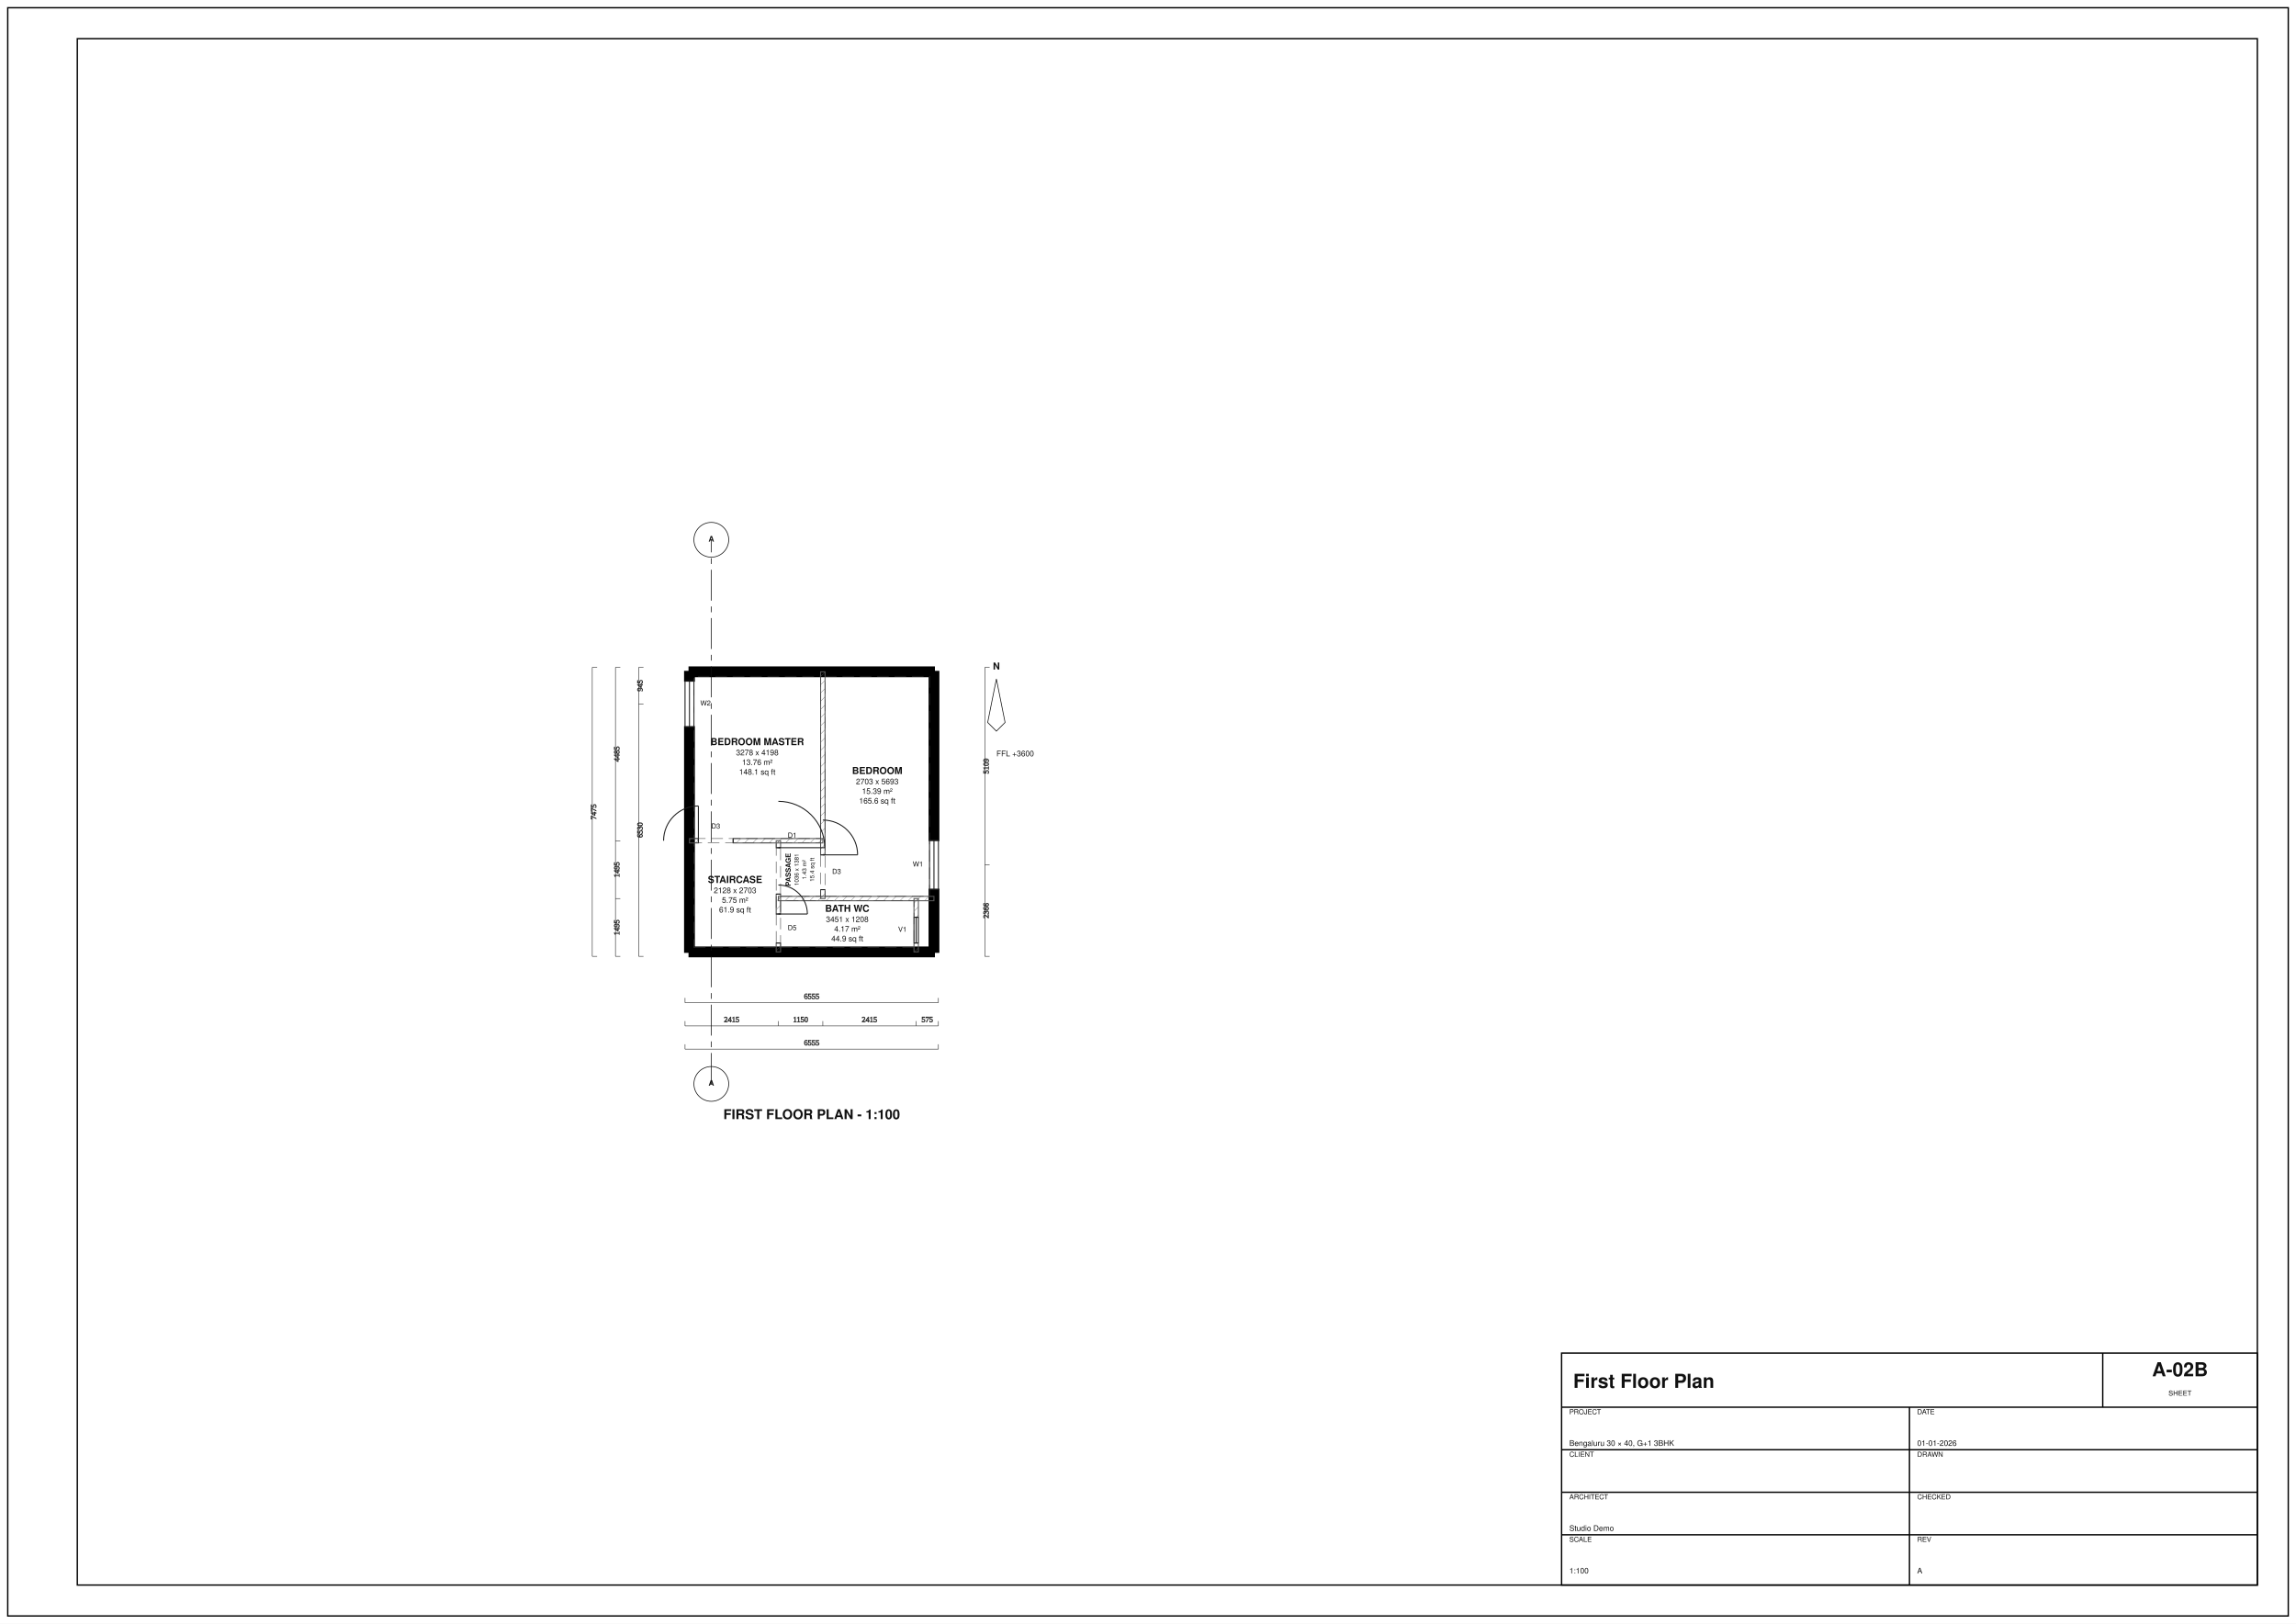
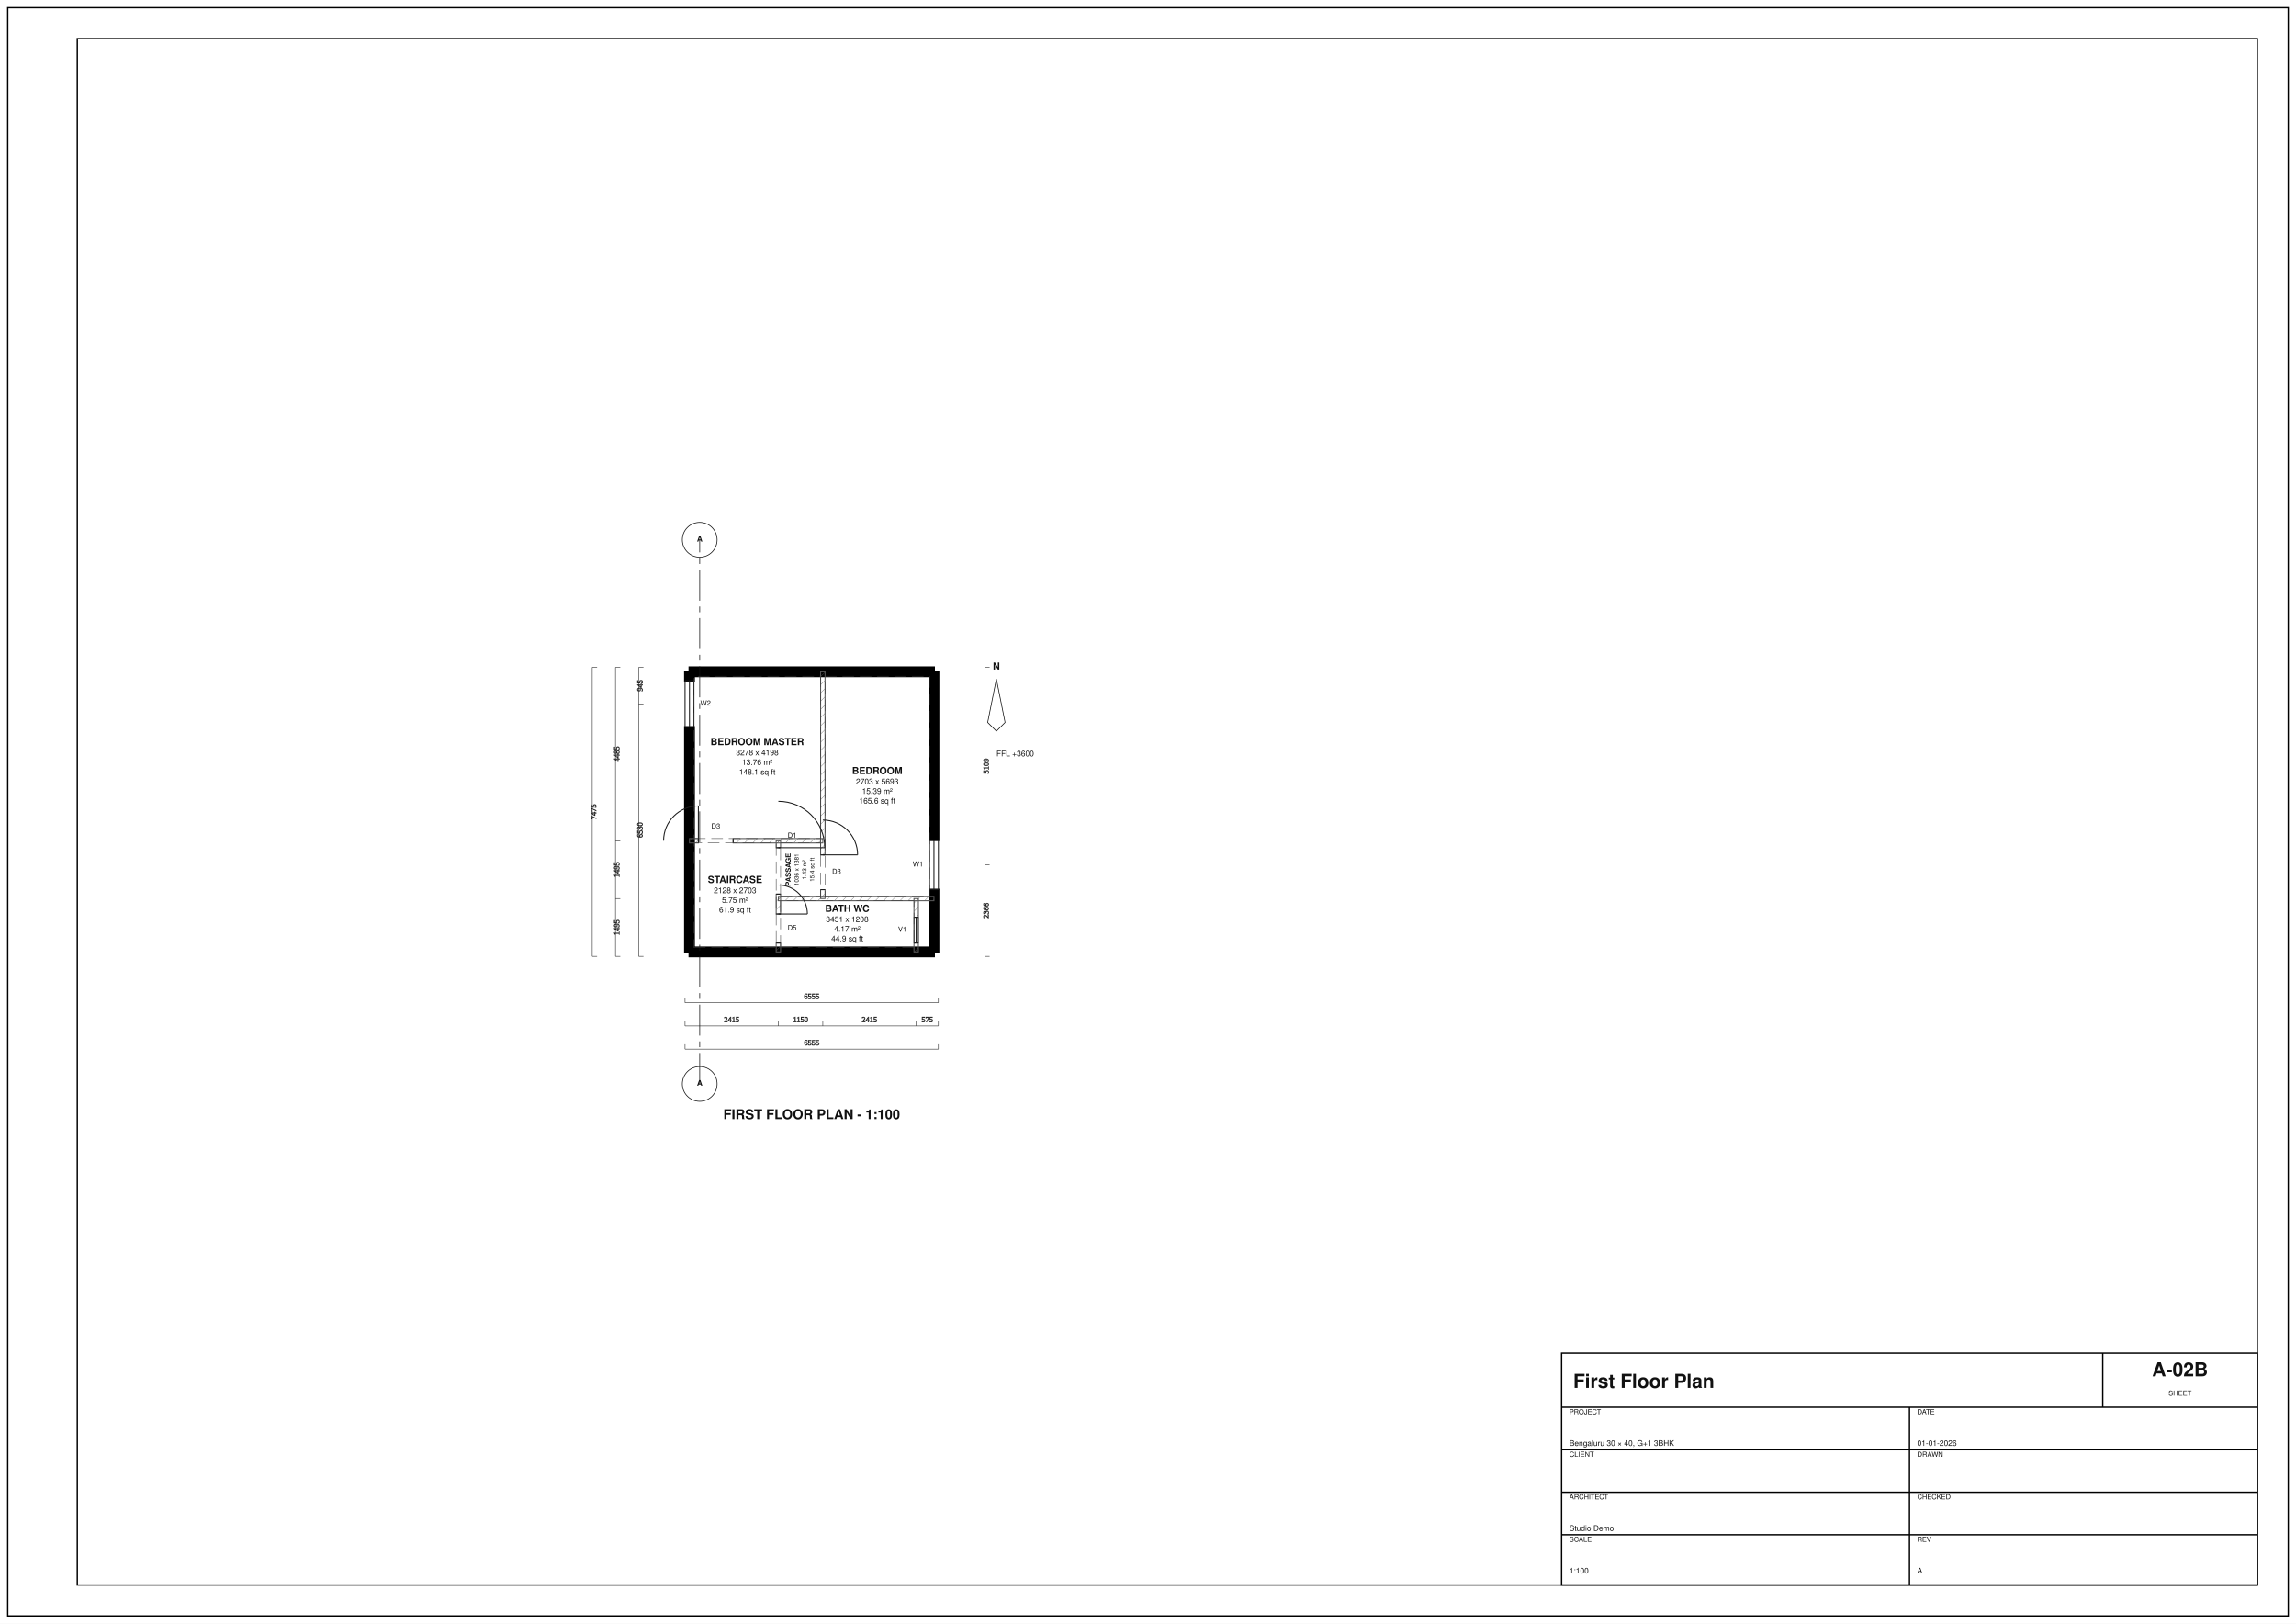
<svg xmlns="http://www.w3.org/2000/svg" width="594mm" height="420mm" viewBox="0 0 594 420" version="1.1">
  <rect x="0" y="0" width="594" height="420" fill="#ffffff" stroke="none" />
  <defs>
    <clipPath id="hc-13a9932c77100d61" clip-rule="evenodd">
      <path d="M 200.805 236.425 L 200.805 231.275 L 201.945 231.275 L 201.945 236.425 Z" />
    </clipPath>
    <clipPath id="hc-15b356811edef9a2" clip-rule="evenodd">
      <path d="M 189.675 218.045 L 212.875 218.045 L 212.875 216.905 L 189.675 216.905 Z" />
    </clipPath>
    <clipPath id="hc-3612fe5cb20f0d18" clip-rule="evenodd">
      <path d="M 236.455 246.225 L 236.455 243.925 L 237.595 243.925 L 237.595 246.225 Z" />
    </clipPath>
    <clipPath id="hc-5a55f5a641fae07d" clip-rule="evenodd">
      <path d="M 200.805 219.275 L 200.805 217.475 L 201.945 217.475 L 201.945 219.275 Z" />
    </clipPath>
    <clipPath id="hc-62897ce2cbef3bf5" clip-rule="evenodd">
      <path d="M 212.305 232.425 L 212.305 230.125 L 213.445 230.125 L 213.445 232.425 Z" />
    </clipPath>
    <clipPath id="hc-70d2c79fcfcba1a0" clip-rule="evenodd">
      <path d="M 178.375 218.045 L 180.675 218.045 L 180.675 216.905 L 178.375 216.905 Z" />
    </clipPath>
    <clipPath id="hc-87704b0c8988c0c6" clip-rule="evenodd">
      <path d="M 200.805 246.225 L 200.805 243.925 L 201.945 243.925 L 201.945 246.225 Z" />
    </clipPath>
    <clipPath id="hc-a86dd694f25199de" clip-rule="evenodd">
      <path d="M 212.305 221.125 L 212.305 173.775 L 213.445 173.775 L 213.445 221.125 Z" />
    </clipPath>
    <clipPath id="hc-d133ea7d0cd2315f" clip-rule="evenodd">
      <path d="M 236.455 237.265 L 236.455 232.425 L 237.595 232.425 L 237.595 237.265 Z" />
    </clipPath>
    <clipPath id="hc-d4e2e7ebb40a60ea" clip-rule="evenodd">
      <path d="M 201.375 232.995 L 241.625 232.995 L 241.625 231.855 L 201.375 231.855 Z" />
    </clipPath>
  </defs>
  <g id="g-frame">
    <g class="layer" data-layer="A-TEXT" stroke="#111111" stroke-width="0.180" fill="none" stroke-linecap="butt" stroke-linejoin="miter">
      <g font-family="Helvetica, Arial, sans-serif" fill="#111111" stroke="none">
        <text x="407.000" y="359.000" font-size="5.000" text-anchor="start" dominant-baseline="alphabetic" font-weight="600">First Floor Plan</text>
        <text x="564.000" y="356.000" font-size="5.000" text-anchor="middle" dominant-baseline="alphabetic" font-weight="600">A-02B</text>
        <text x="564.000" y="361.000" font-size="1.800" text-anchor="middle" dominant-baseline="alphabetic">SHEET</text>
        <text x="406.000" y="365.000" font-size="1.800" text-anchor="start" dominant-baseline="hanging">PROJECT</text>
        <text x="406.000" y="374.000" font-size="2.000" text-anchor="start" dominant-baseline="alphabetic">Bengaluru 30 × 40, G+1 3BHK</text>
        <text x="406.000" y="376.000" font-size="1.800" text-anchor="start" dominant-baseline="hanging">CLIENT</text>
        <text x="406.000" y="385.000" font-size="2.000" text-anchor="start" dominant-baseline="alphabetic" />
        <text x="406.000" y="387.000" font-size="1.800" text-anchor="start" dominant-baseline="hanging">ARCHITECT</text>
        <text x="406.000" y="396.000" font-size="2.000" text-anchor="start" dominant-baseline="alphabetic">Studio Demo</text>
        <text x="406.000" y="398.000" font-size="1.800" text-anchor="start" dominant-baseline="hanging">SCALE</text>
        <text x="406.000" y="407.000" font-size="2.000" text-anchor="start" dominant-baseline="alphabetic">1:100</text>
        <text x="496.000" y="365.000" font-size="1.800" text-anchor="start" dominant-baseline="hanging">DATE</text>
        <text x="496.000" y="374.000" font-size="2.000" text-anchor="start" dominant-baseline="alphabetic">01-01-2026</text>
        <text x="496.000" y="376.000" font-size="1.800" text-anchor="start" dominant-baseline="hanging">DRAWN</text>
        <text x="496.000" y="385.000" font-size="2.000" text-anchor="start" dominant-baseline="alphabetic" />
        <text x="496.000" y="387.000" font-size="1.800" text-anchor="start" dominant-baseline="hanging">CHECKED</text>
        <text x="496.000" y="396.000" font-size="2.000" text-anchor="start" dominant-baseline="alphabetic" />
        <text x="496.000" y="398.000" font-size="1.800" text-anchor="start" dominant-baseline="hanging">REV</text>
        <text x="496.000" y="407.000" font-size="2.000" text-anchor="start" dominant-baseline="alphabetic">A</text>
      </g>
    </g>
    <g class="layer" data-layer="A-TITL" stroke="#000000" stroke-width="0.350" fill="none" stroke-linecap="butt" stroke-linejoin="miter">
      <polygon points="2.000,2.000 592.000,2.000 592.000,418.000 2.000,418.000" fill="none" />
      <polygon points="20.000,10.000 584.000,10.000 584.000,410.000 20.000,410.000" fill="none" />
      <polygon points="404.000,350.000 584.000,350.000 584.000,410.000 404.000,410.000" fill="none" />
      <line x1="404.000" y1="364.000" x2="584.000" y2="364.000" />
      <line x1="544.000" y1="350.000" x2="544.000" y2="364.000" />
      <line x1="494.000" y1="364.000" x2="494.000" y2="410.000" />
      <line x1="404.000" y1="375.000" x2="494.000" y2="375.000" />
      <line x1="404.000" y1="386.000" x2="494.000" y2="386.000" />
      <line x1="404.000" y1="397.000" x2="494.000" y2="397.000" />
      <line x1="494.000" y1="375.000" x2="584.000" y2="375.000" />
      <line x1="494.000" y1="386.000" x2="584.000" y2="386.000" />
      <line x1="494.000" y1="397.000" x2="584.000" y2="397.000" />
    </g>
  </g>
  <g id="g-plan-storey_01M1KF6VSDSGC3RN5BKNX68X51">
    <g class="layer" data-layer="A-WALL" stroke="#000000" stroke-width="0.500" fill="none" stroke-linecap="butt" stroke-linejoin="miter">
      <path d="M 240.475 246.225 L 240.475 230.125 L 242.775 230.125 L 242.775 246.225 Z" fill="#000000" fill-rule="evenodd" stroke="none" />
      <polygon points="240.475,246.225 240.475,230.125 242.775,230.125 242.775,246.225" fill="none" />
      <path d="M 240.475 217.305 L 240.475 173.775 L 242.775 173.775 L 242.775 217.305 Z" fill="#000000" fill-rule="evenodd" stroke="none" />
      <polygon points="240.475,217.305 240.475,173.775 242.775,173.775 242.775,217.305" fill="none" />
      <path d="M 178.375 174.925 L 241.625 174.925 L 241.625 172.625 L 178.375 172.625 Z" fill="#000000" fill-rule="evenodd" stroke="none" />
      <polygon points="178.375,174.925 241.625,174.925 241.625,172.625 178.375,172.625" fill="none" />
      <path d="M 177.225 246.225 L 177.225 188.075 L 179.525 188.075 L 179.525 246.225 Z" fill="#000000" fill-rule="evenodd" stroke="none" />
      <polygon points="177.225,246.225 177.225,188.075 179.525,188.075 179.525,246.225" fill="none" />
      <path d="M 177.225 176.075 L 177.225 173.775 L 179.525 173.775 L 179.525 176.075 Z" fill="#000000" fill-rule="evenodd" stroke="none" />
      <polygon points="177.225,176.075 177.225,173.775 179.525,173.775 179.525,176.075" fill="none" />
      <path d="M 178.375 247.375 L 241.625 247.375 L 241.625 245.075 L 178.375 245.075 Z" fill="#000000" fill-rule="evenodd" stroke="none" />
      <polygon points="178.375,247.375 241.625,247.375 241.625,245.075 178.375,245.075" fill="none" />
    </g>
    <g class="layer" data-layer="A-WALL-PART" stroke="#555555" stroke-width="0.250" fill="none" stroke-linecap="butt" stroke-linejoin="miter">
      <g clip-path="url(#hc-3612fe5cb20f0d18)">
        <path d="M 237.565 247.335 L 239.285 245.615 M 236.505 246.275 L 238.225 244.555 M 235.445 245.215 L 237.165 243.495 M 234.385 244.155 L 236.105 242.435" stroke="#555555" stroke-width="0.080" fill="none" />
      </g>
      <polygon points="236.455,246.225 236.455,243.925 237.595,243.925 237.595,246.225" fill="none" />
      <g clip-path="url(#hc-d133ea7d0cd2315f)">
        <path d="M 237.805 238.615 L 240.795 235.625 M 236.745 237.555 L 239.735 234.565 M 235.685 236.495 L 238.675 233.505 M 234.625 235.435 L 237.615 232.445 M 233.565 234.375 L 236.555 231.385" stroke="#555555" stroke-width="0.080" fill="none" />
      </g>
      <polygon points="236.455,237.265 236.455,232.425 237.595,232.425 237.595,237.265" fill="none" />
      <g clip-path="url(#hc-70d2c79fcfcba1a0)">
        <path d="M 180.195 219.865 L 181.915 218.145 M 179.135 218.805 L 180.855 217.085 M 178.065 217.735 L 179.785 216.015 M 177.005 216.675 L 178.725 214.955" stroke="#555555" stroke-width="0.080" fill="none" />
      </g>
      <polygon points="178.375,218.045 180.675,218.045 180.675,216.905 178.375,216.905" fill="none" />
      <g clip-path="url(#hc-15b356811edef9a2)">
        <path d="M 201.755 230.125 L 213.925 217.955 M 200.695 229.065 L 212.865 216.895 M 199.625 227.995 L 211.795 215.825 M 198.565 226.935 L 210.735 214.765 M 197.505 225.875 L 209.675 213.705 M 196.445 224.815 L 208.615 212.645 M 195.385 223.755 L 207.555 211.585 M 194.325 222.695 L 206.495 210.525 M 193.265 221.635 L 205.435 209.465 M 192.205 220.575 L 204.375 208.405 M 191.145 219.515 L 203.315 207.345 M 190.085 218.455 L 202.255 206.285 M 189.025 217.395 L 201.195 205.225" stroke="#555555" stroke-width="0.080" fill="none" />
      </g>
      <polygon points="189.675,218.045 212.875,218.045 212.875,216.905 189.675,216.905" fill="none" />
      <g clip-path="url(#hc-d4e2e7ebb40a60ea)">
        <path d="M 222.395 254.015 L 243.095 233.325 M 221.335 252.955 L 242.035 232.265 M 220.275 251.895 L 240.975 231.205 M 219.215 250.835 L 239.915 230.145 M 218.155 249.775 L 238.855 229.085 M 217.095 248.715 L 237.795 228.025 M 216.035 247.655 L 236.735 226.965 M 214.975 246.595 L 235.675 225.905 M 213.915 245.535 L 234.605 224.835 M 212.855 244.475 L 233.545 223.775 M 211.795 243.415 L 232.485 222.715 M 210.735 242.355 L 231.425 221.655 M 209.675 241.295 L 230.365 220.595 M 208.615 240.235 L 229.305 219.535 M 207.555 239.175 L 228.245 218.475 M 206.495 238.115 L 227.185 217.415 M 205.425 237.045 L 226.125 216.355 M 204.365 235.985 L 225.065 215.295 M 203.305 234.925 L 224.005 214.235 M 202.245 233.865 L 222.945 213.175 M 201.185 232.805 L 221.885 212.115 M 200.125 231.745 L 220.825 211.055" stroke="#555555" stroke-width="0.080" fill="none" />
      </g>
      <polygon points="201.375,232.995 241.625,232.995 241.625,231.855 201.375,231.855" fill="none" />
      <g clip-path="url(#hc-62897ce2cbef3bf5)">
        <path d="M 213.305 233.425 L 215.025 231.705 M 212.245 232.365 L 213.965 230.635 M 211.175 231.295 L 212.895 229.575 M 210.115 230.235 L 211.835 228.515" stroke="#555555" stroke-width="0.080" fill="none" />
      </g>
      <polygon points="212.305,232.425 212.305,230.125 213.445,230.125 213.445,232.425" fill="none" />
      <g clip-path="url(#hc-a86dd694f25199de)">
        <path d="M 213.645 222.465 L 237.895 198.225 M 212.585 221.405 L 236.835 197.165 M 211.525 220.345 L 235.775 196.105 M 210.465 219.285 L 234.715 195.045 M 209.405 218.225 L 233.645 193.975 M 208.345 217.165 L 232.585 192.915 M 207.285 216.105 L 231.525 191.855 M 206.225 215.045 L 230.465 190.795 M 205.165 213.985 L 229.405 189.735 M 204.105 212.925 L 228.345 188.675 M 203.045 211.865 L 227.285 187.615 M 201.985 210.805 L 226.225 186.555 M 200.915 209.735 L 225.165 185.495 M 199.855 208.675 L 224.105 184.435 M 198.795 207.615 L 223.045 183.375 M 197.735 206.555 L 221.985 182.315 M 196.675 205.495 L 220.925 181.255 M 195.615 204.435 L 219.865 180.195 M 194.555 203.375 L 218.805 179.135 M 193.495 202.315 L 217.735 178.065 M 192.435 201.255 L 216.675 177.005 M 191.375 200.195 L 215.615 175.945 M 190.315 199.135 L 214.555 174.885 M 189.255 198.075 L 213.495 173.825 M 188.195 197.015 L 212.435 172.765" stroke="#555555" stroke-width="0.080" fill="none" />
      </g>
      <polygon points="212.305,221.125 212.305,173.775 213.445,173.775 213.445,221.125" fill="none" />
      <g clip-path="url(#hc-87704b0c8988c0c6)">
        <path d="M 201.715 247.135 L 203.435 245.415 M 200.655 246.075 L 202.375 244.355 M 199.595 245.015 L 201.315 243.295" stroke="#555555" stroke-width="0.080" fill="none" />
      </g>
      <polygon points="200.805,246.225 200.805,243.925 201.945,243.925 201.945,246.225" fill="none" />
      <g clip-path="url(#hc-13a9932c77100d61)">
        <path d="M 202.365 237.985 L 205.515 234.845 M 201.305 236.925 L 204.455 233.785 M 200.245 235.865 L 203.395 232.725 M 199.185 234.805 L 202.335 231.665 M 198.125 233.745 L 201.275 230.605" stroke="#555555" stroke-width="0.080" fill="none" />
      </g>
      <polygon points="200.805,236.425 200.805,231.275 201.945,231.275 201.945,236.425" fill="none" />
      <g clip-path="url(#hc-5a55f5a641fae07d)">
        <path d="M 201.395 219.865 L 202.865 218.395 M 200.335 218.805 L 201.805 217.335 M 199.275 217.745 L 200.745 216.275" stroke="#555555" stroke-width="0.080" fill="none" />
      </g>
      <polygon points="200.805,219.275 200.805,217.475 201.945,217.475 201.945,219.275" fill="none" />
    </g>
    <g class="layer" data-layer="A-DOOR" stroke="#1a1a1a" stroke-width="0.250" fill="none" stroke-linecap="butt" stroke-linejoin="miter">
      <line x1="180.675" y1="217.475" x2="180.675" y2="208.475" />
      <path d="M 180.675 208.475 A 9.000 9.000 0 0 0 171.675 217.475" fill="none" />
      <line x1="180.675" y1="218.045" x2="180.675" y2="216.905" />
      <line x1="189.675" y1="218.045" x2="189.675" y2="216.905" />
      <line x1="212.875" y1="221.125" x2="221.875" y2="221.125" />
      <path d="M 221.875 221.125 A 9.000 9.000 0 0 0 212.875 212.125" fill="none" />
      <line x1="212.305" y1="230.125" x2="213.445" y2="230.125" />
      <line x1="212.305" y1="221.125" x2="213.445" y2="221.125" />
      <line x1="201.375" y1="236.425" x2="208.875" y2="236.425" />
      <path d="M 208.875 236.425 A 7.500 7.500 0 0 0 201.375 228.925" fill="none" />
      <line x1="200.805" y1="243.925" x2="201.945" y2="243.925" />
      <line x1="200.805" y1="236.425" x2="201.945" y2="236.425" />
      <line x1="201.375" y1="219.275" x2="213.375" y2="219.275" />
      <path d="M 213.375 219.275 A 12.000 12.000 0 0 0 201.375 207.275" fill="none" />
      <line x1="200.805" y1="231.275" x2="201.945" y2="231.275" />
      <line x1="200.805" y1="219.275" x2="201.945" y2="219.275" />
    </g>
    <g class="layer" data-layer="A-WIND" stroke="#1a1a1a" stroke-width="0.250" fill="none" stroke-linecap="butt" stroke-linejoin="miter">
      <line x1="236.455" y1="243.925" x2="236.455" y2="237.265" />
      <line x1="237.025" y1="243.925" x2="237.025" y2="237.265" />
      <line x1="237.595" y1="243.925" x2="237.595" y2="237.265" />
      <line x1="236.455" y1="243.925" x2="237.595" y2="243.925" />
      <line x1="236.455" y1="237.265" x2="237.595" y2="237.265" />
      <line x1="240.475" y1="230.125" x2="240.475" y2="217.305" />
      <line x1="241.625" y1="230.125" x2="241.625" y2="217.305" />
      <line x1="242.775" y1="230.125" x2="242.775" y2="217.305" />
      <line x1="240.475" y1="230.125" x2="242.775" y2="230.125" />
      <line x1="240.475" y1="217.305" x2="242.775" y2="217.305" />
      <line x1="177.225" y1="188.075" x2="177.225" y2="176.075" />
      <line x1="178.375" y1="188.075" x2="178.375" y2="176.075" />
      <line x1="179.525" y1="188.075" x2="179.525" y2="176.075" />
      <line x1="177.225" y1="188.075" x2="179.525" y2="188.075" />
      <line x1="177.225" y1="176.075" x2="179.525" y2="176.075" />
    </g>
    <g class="layer" data-layer="A-DIM" stroke="#1a1a1a" stroke-width="0.130" fill="none" stroke-linecap="butt" stroke-linejoin="miter">
      <line x1="177.225" y1="271.375" x2="242.775" y2="271.375" />
      <line x1="177.225" y1="271.375" x2="177.225" y2="270.125" />
      <line x1="242.775" y1="271.375" x2="242.775" y2="270.125" />
      <text x="209.995" y="270.375" font-size="2.000" text-anchor="middle" dominant-baseline="alphabetic">6555</text>
      <line x1="177.225" y1="265.375" x2="242.775" y2="265.375" />
      <line x1="177.225" y1="265.375" x2="177.225" y2="264.125" />
      <line x1="201.375" y1="265.375" x2="201.375" y2="264.125" />
      <line x1="212.875" y1="265.375" x2="212.875" y2="264.125" />
      <line x1="237.025" y1="265.375" x2="237.025" y2="264.125" />
      <line x1="242.775" y1="265.375" x2="242.775" y2="264.125" />
      <text x="189.295" y="264.375" font-size="2.000" text-anchor="middle" dominant-baseline="alphabetic">2415</text>
      <text x="207.125" y="264.375" font-size="2.000" text-anchor="middle" dominant-baseline="alphabetic">1150</text>
      <text x="224.945" y="264.375" font-size="2.000" text-anchor="middle" dominant-baseline="alphabetic">2415</text>
      <text x="239.895" y="264.375" font-size="2.000" text-anchor="middle" dominant-baseline="alphabetic">575</text>
      <line x1="177.225" y1="259.375" x2="242.775" y2="259.375" />
      <line x1="177.225" y1="259.375" x2="177.225" y2="258.125" />
      <line x1="242.775" y1="259.375" x2="242.775" y2="258.125" />
      <text x="209.995" y="258.375" font-size="2.000" text-anchor="middle" dominant-baseline="alphabetic">6555</text>
      <line x1="153.225" y1="247.375" x2="153.225" y2="172.625" />
      <line x1="153.225" y1="247.375" x2="154.475" y2="247.375" />
      <line x1="153.225" y1="172.625" x2="154.475" y2="172.625" />
      <text x="154.225" y="210.005" font-size="2.000" text-anchor="middle" dominant-baseline="alphabetic" transform="rotate(-90 154.225 210.005)">7475</text>
      <line x1="159.225" y1="247.375" x2="159.225" y2="172.625" />
      <line x1="159.225" y1="247.375" x2="160.475" y2="247.375" />
      <line x1="159.225" y1="232.425" x2="160.475" y2="232.425" />
      <line x1="159.225" y1="217.475" x2="160.475" y2="217.475" />
      <line x1="159.225" y1="172.625" x2="160.475" y2="172.625" />
      <text x="160.225" y="239.905" font-size="2.000" text-anchor="middle" dominant-baseline="alphabetic" transform="rotate(-90 160.225 239.905)">1495</text>
      <text x="160.225" y="224.955" font-size="2.000" text-anchor="middle" dominant-baseline="alphabetic" transform="rotate(-90 160.225 224.955)">1495</text>
      <text x="160.225" y="195.055" font-size="2.000" text-anchor="middle" dominant-baseline="alphabetic" transform="rotate(-90 160.225 195.055)">4485</text>
      <line x1="165.225" y1="247.375" x2="165.225" y2="172.625" />
      <line x1="165.225" y1="247.375" x2="166.475" y2="247.375" />
      <line x1="165.225" y1="182.075" x2="166.475" y2="182.075" />
      <line x1="165.225" y1="172.625" x2="166.475" y2="172.625" />
      <text x="166.225" y="214.725" font-size="2.000" text-anchor="middle" dominant-baseline="alphabetic" transform="rotate(-90 166.225 214.725)">6530</text>
      <text x="166.225" y="177.355" font-size="2.000" text-anchor="middle" dominant-baseline="alphabetic" transform="rotate(-90 166.225 177.355)">945</text>
      <line x1="254.775" y1="247.375" x2="254.775" y2="172.625" />
      <line x1="254.775" y1="247.375" x2="256.025" y2="247.375" />
      <line x1="254.775" y1="223.715" x2="256.025" y2="223.715" />
      <line x1="254.775" y1="172.625" x2="256.025" y2="172.625" />
      <text x="255.775" y="235.545" font-size="2.000" text-anchor="middle" dominant-baseline="alphabetic" transform="rotate(-90 255.775 235.545)">2366</text>
      <text x="255.775" y="198.175" font-size="2.000" text-anchor="middle" dominant-baseline="alphabetic" transform="rotate(-90 255.775 198.175)">5109</text>
    </g>
    <g class="layer" data-layer="A-TEXT" stroke="#111111" stroke-width="0.180" fill="none" stroke-linecap="butt" stroke-linejoin="miter">
      <polygon points="257.775,175.625 255.525,186.875 257.775,189.125 260.025,186.875" fill="none" />
-       <line x1="184.025" y1="280.375" x2="184.025" y2="139.625" stroke-dasharray="8.000 1.500 1.500 1.500" />
-       <circle cx="184.025" cy="280.375" r="4.500" fill="none" />
-       <circle cx="184.025" cy="139.625" r="4.500" fill="none" />
+       <line x1="181.025" y1="280.375" x2="181.025" y2="139.625" stroke-dasharray="8.000 1.500 1.500 1.500" />
+       <circle cx="181.025" cy="280.375" r="4.500" fill="none" />
+       <circle cx="181.025" cy="139.625" r="4.500" fill="none" />
      <g font-family="Helvetica, Arial, sans-serif" fill="#111111" stroke="none">
        <text x="219.195" y="235.285" font-size="2.500" text-anchor="middle" dominant-baseline="central" font-weight="600">BATH WC</text>
        <text x="219.195" y="238.035" font-size="2.000" text-anchor="middle" dominant-baseline="central">3451 x 1208</text>
        <text x="219.195" y="240.535" font-size="2.000" text-anchor="middle" dominant-baseline="central">4.17 m²</text>
        <text x="219.195" y="243.035" font-size="2.000" text-anchor="middle" dominant-baseline="central">44.9 sq ft</text>
        <text x="190.165" y="227.815" font-size="2.500" text-anchor="middle" dominant-baseline="central" font-weight="600">STAIRCASE</text>
        <text x="190.165" y="230.565" font-size="2.000" text-anchor="middle" dominant-baseline="central">2128 x 2703</text>
        <text x="190.165" y="233.065" font-size="2.000" text-anchor="middle" dominant-baseline="central">5.75 m²</text>
        <text x="190.165" y="235.565" font-size="2.000" text-anchor="middle" dominant-baseline="central">61.9 sq ft</text>
        <text x="195.915" y="192.165" font-size="2.500" text-anchor="middle" dominant-baseline="central" font-weight="600">BEDROOM MASTER</text>
        <text x="195.915" y="194.915" font-size="2.000" text-anchor="middle" dominant-baseline="central">3278 x 4198</text>
        <text x="195.915" y="197.415" font-size="2.000" text-anchor="middle" dominant-baseline="central">13.76 m²</text>
        <text x="195.915" y="199.915" font-size="2.000" text-anchor="middle" dominant-baseline="central">148.1 sq ft</text>
        <text x="204.125" y="224.955" font-size="1.800" text-anchor="middle" dominant-baseline="central" font-weight="600" transform="rotate(-90 204.125 224.955)">PASSAGE</text>
        <text x="206.275" y="224.955" font-size="1.500" text-anchor="middle" dominant-baseline="central" transform="rotate(-90 206.275 224.955)">1036 x 1381</text>
        <text x="208.275" y="224.955" font-size="1.500" text-anchor="middle" dominant-baseline="central" transform="rotate(-90 208.275 224.955)">1.43 m²</text>
        <text x="210.275" y="224.955" font-size="1.500" text-anchor="middle" dominant-baseline="central" transform="rotate(-90 210.275 224.955)">15.4 sq ft</text>
        <text x="226.955" y="199.645" font-size="2.500" text-anchor="middle" dominant-baseline="central" font-weight="600">BEDROOM</text>
        <text x="226.955" y="202.395" font-size="2.000" text-anchor="middle" dominant-baseline="central">2703 x 5693</text>
        <text x="226.955" y="204.895" font-size="2.000" text-anchor="middle" dominant-baseline="central">15.39 m²</text>
        <text x="226.955" y="207.395" font-size="2.000" text-anchor="middle" dominant-baseline="central">165.6 sq ft</text>
        <text x="233.455" y="240.595" font-size="1.800" text-anchor="middle" dominant-baseline="central">V1</text>
        <text x="185.175" y="213.905" font-size="1.800" text-anchor="middle" dominant-baseline="central">D3</text>
        <text x="237.475" y="223.715" font-size="1.800" text-anchor="middle" dominant-baseline="central">W1</text>
        <text x="182.525" y="182.075" font-size="1.800" text-anchor="middle" dominant-baseline="central">W2</text>
        <text x="216.445" y="225.625" font-size="1.800" text-anchor="middle" dominant-baseline="central">D3</text>
        <text x="204.945" y="240.175" font-size="1.800" text-anchor="middle" dominant-baseline="central">D5</text>
        <text x="204.945" y="216.275" font-size="1.800" text-anchor="middle" dominant-baseline="central">D1</text>
        <text x="257.775" y="195.625" font-size="2.000" text-anchor="start" dominant-baseline="alphabetic">FFL +3600</text>
        <text x="257.775" y="172.625" font-size="2.500" text-anchor="middle" dominant-baseline="central" font-weight="600">N</text>
-         <text x="184.025" y="280.375" font-size="2.000" text-anchor="middle" dominant-baseline="central" font-weight="600">A</text>
-         <text x="184.025" y="139.625" font-size="2.000" text-anchor="middle" dominant-baseline="central" font-weight="600">A</text>
+         <text x="181.025" y="280.375" font-size="2.000" text-anchor="middle" dominant-baseline="central" font-weight="600">A</text>
+         <text x="181.025" y="139.625" font-size="2.000" text-anchor="middle" dominant-baseline="central" font-weight="600">A</text>
      </g>
    </g>
    <g class="layer" data-layer="A-AREA" stroke="#3a3a3a" stroke-width="0.130" fill="none" stroke-linecap="butt" stroke-linejoin="miter">
      <polygon points="201.945,245.075 236.455,245.075 236.455,232.995 201.945,232.995" fill="none" stroke-dasharray="3.000 1.500" />
      <polygon points="179.525,245.075 200.805,245.075 200.805,218.045 179.525,218.045" fill="none" stroke-dasharray="3.000 1.500" />
      <polygon points="179.525,216.905 212.305,216.905 212.305,174.925 179.525,174.925" fill="none" stroke-dasharray="3.000 1.500" />
      <polygon points="201.945,231.855 212.305,231.855 212.305,218.045 201.945,218.045" fill="none" stroke-dasharray="3.000 1.500" />
      <polygon points="213.445,231.855 240.475,231.855 240.475,174.925 213.445,174.925" fill="none" stroke-dasharray="3.000 1.500" />
    </g>
  </g>
  <g id="g-plan-storey_01M1KF6VSDSGC3RN5BKNX68X51-label">
    <g class="layer" data-layer="A-TEXT" stroke="#111111" stroke-width="0.180" fill="none" stroke-linecap="butt" stroke-linejoin="miter">
      <g font-family="Helvetica, Arial, sans-serif" fill="#111111" stroke="none">
        <text x="209.995" y="287.875" font-size="3.500" text-anchor="middle" dominant-baseline="hanging" font-weight="600">FIRST FLOOR PLAN - 1:100</text>
      </g>
    </g>
  </g>
</svg>
